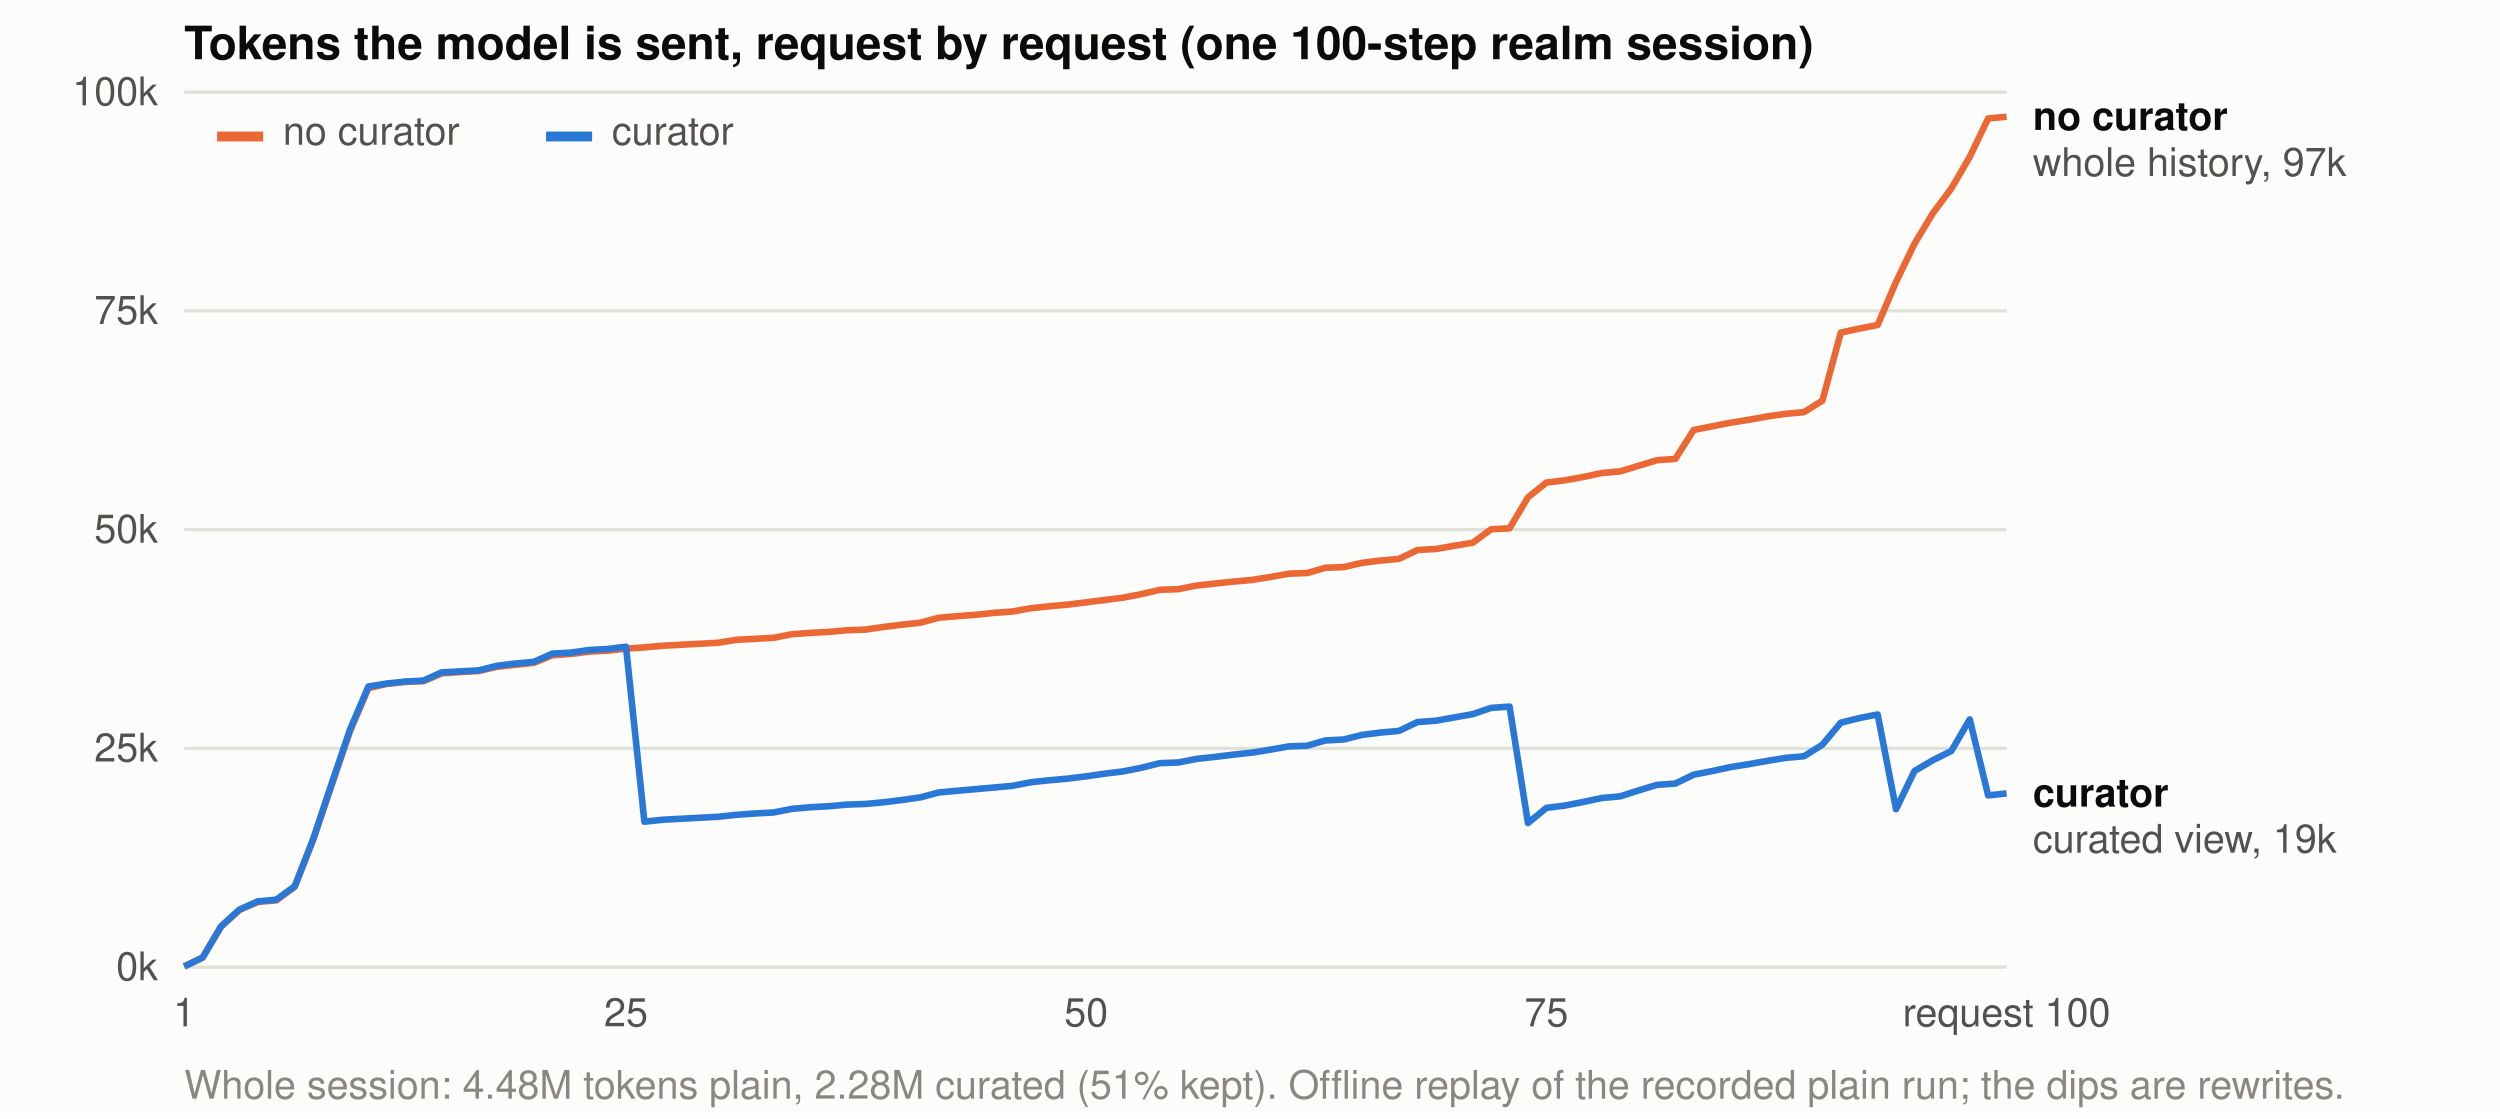
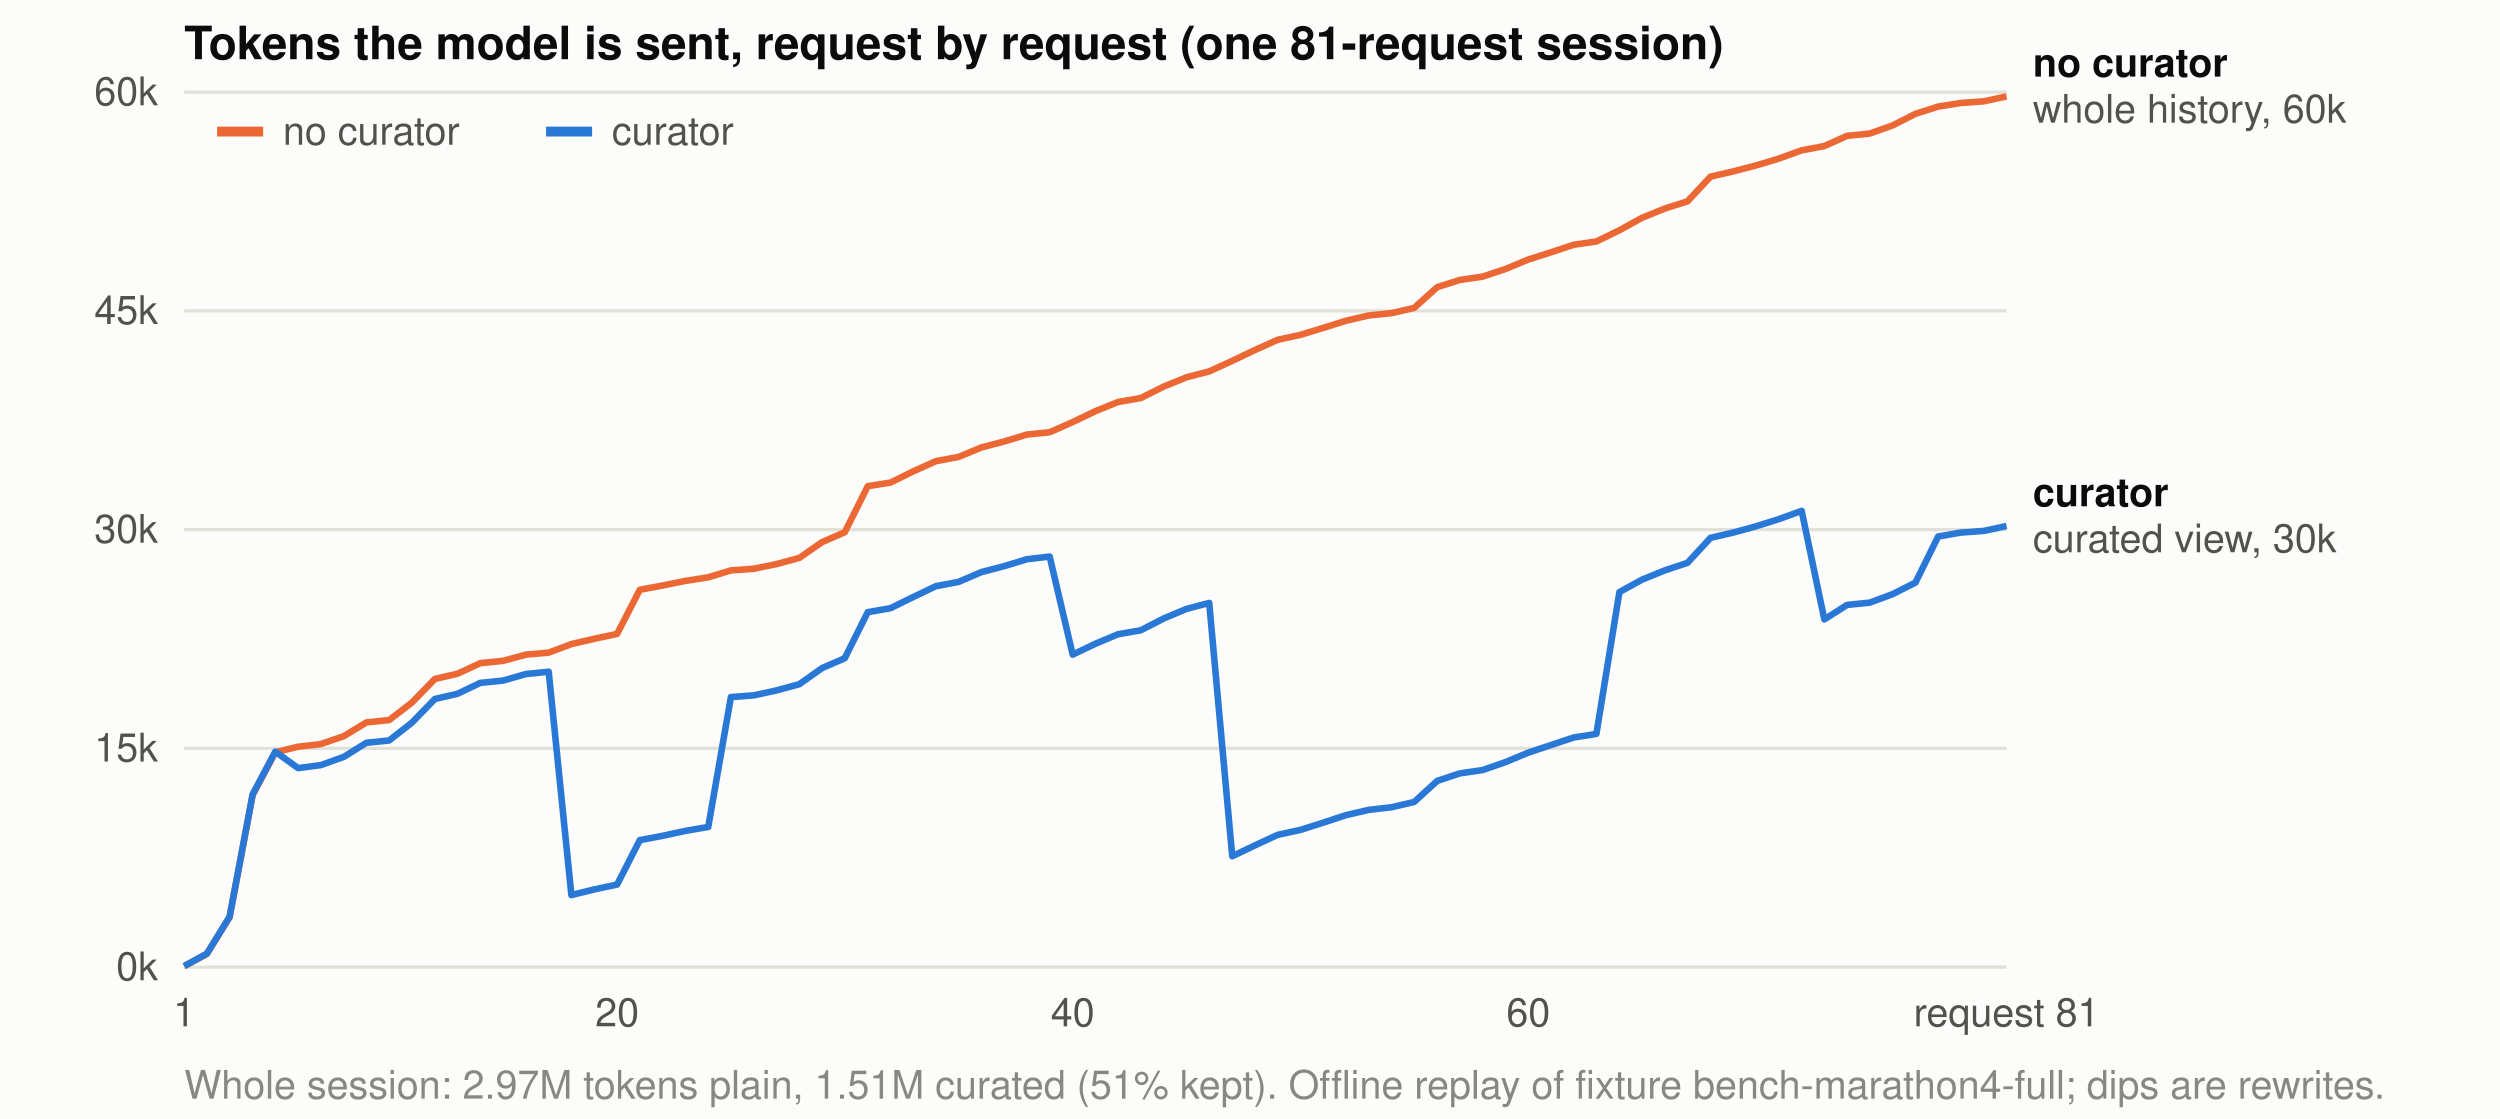
<svg xmlns="http://www.w3.org/2000/svg" width="760" height="340" viewBox="0 0 760 340" font-family="-apple-system, Segoe UI, Helvetica, Arial, sans-serif" font-size="12">
  <rect width="760" height="340" fill="#fcfcfb" />
-   <text x="56" y="18" fill="#0b0b0b" font-size="14" font-weight="600">Tokens the model is sent, request by request (one 100-step realm session)</text>
+   <text x="56" y="18" fill="#0b0b0b" font-size="14" font-weight="600">Tokens the model is sent, request by request (one 81-request session)</text>
  <line x1="56" y1="294.0" x2="610" y2="294.0" stroke="#e1e0d9" />
  <text x="48" y="298.0" fill="#52514e" text-anchor="end">0k</text>
  <line x1="56" y1="227.5" x2="610" y2="227.5" stroke="#e1e0d9" />
-   <text x="48" y="231.5" fill="#52514e" text-anchor="end">25k</text>
+   <text x="48" y="231.5" fill="#52514e" text-anchor="end">15k</text>
  <line x1="56" y1="161.0" x2="610" y2="161.0" stroke="#e1e0d9" />
-   <text x="48" y="165.0" fill="#52514e" text-anchor="end">50k</text>
+   <text x="48" y="165.0" fill="#52514e" text-anchor="end">30k</text>
  <line x1="56" y1="94.5" x2="610" y2="94.5" stroke="#e1e0d9" />
-   <text x="48" y="98.5" fill="#52514e" text-anchor="end">75k</text>
+   <text x="48" y="98.5" fill="#52514e" text-anchor="end">45k</text>
  <line x1="56" y1="28.0" x2="610" y2="28.0" stroke="#e1e0d9" />
-   <text x="48" y="32.0" fill="#52514e" text-anchor="end">100k</text>
-   <text x="330.2" y="312" fill="#52514e" text-anchor="middle">50</text>
-   <text x="610.0" y="312" fill="#52514e" text-anchor="middle">request 100</text>
-   <text x="190.3" y="312" fill="#52514e" text-anchor="middle">25</text>
+   <text x="48" y="32.0" fill="#52514e" text-anchor="end">60k</text>
  <text x="56.0" y="312" fill="#52514e" text-anchor="middle">1</text>
-   <text x="470.1" y="312" fill="#52514e" text-anchor="middle">75</text>
-   <path d="M56.0,293.8L61.6,291.1L67.2,281.7L72.8,276.6L78.4,274.2L84.0,273.7L89.6,269.6L95.2,255.3L100.8,238.8L106.4,222.3L112.0,209.2L117.6,207.9L123.2,207.3L128.7,207.1L134.3,204.7L139.9,204.3L145.5,204.0L151.1,202.7L156.7,202.1L162.3,201.5L167.9,199.2L173.5,198.8L179.1,198.1L184.7,197.8L190.3,197.2L195.9,196.8L201.5,196.3L207.1,196.0L212.7,195.7L218.3,195.4L223.9,194.5L229.5,194.2L235.1,193.9L240.7,192.8L246.3,192.4L251.9,192.1L257.5,191.6L263.1,191.4L268.6,190.6L274.2,189.9L279.8,189.3L285.4,187.8L291.0,187.3L296.6,186.9L302.2,186.3L307.8,185.9L313.4,184.9L319.0,184.3L324.6,183.8L330.2,183.1L335.8,182.4L341.4,181.7L347.0,180.6L352.6,179.3L358.2,179.1L363.8,178.0L369.4,177.4L375.0,176.8L380.6,176.3L386.2,175.4L391.8,174.4L397.4,174.2L402.9,172.6L408.5,172.4L414.1,171.1L419.7,170.4L425.3,169.9L430.9,167.2L436.5,166.9L442.1,165.9L447.7,165.0L453.3,160.9L458.9,160.6L464.5,151.2L470.1,146.7L475.7,146.0L481.3,145.0L486.9,143.8L492.5,143.3L498.1,141.6L503.7,139.9L509.3,139.5L514.9,130.7L520.5,129.6L526.1,128.5L531.7,127.6L537.3,126.6L542.8,125.8L548.4,125.3L554.0,121.8L559.6,101.1L565.2,99.9L570.8,98.8L576.4,85.7L582.0,74.1L587.6,64.8L593.2,57.3L598.8,47.7L604.4,36.0L610.0,35.5" fill="none" stroke="#eb6834" stroke-width="2" stroke-linejoin="round" />
-   <path d="M56.0,293.8L61.6,291.1L67.2,281.6L72.8,276.5L78.4,274.0L84.0,273.5L89.6,269.4L95.2,255.1L100.8,238.3L106.4,221.8L112.0,208.7L117.6,207.8L123.2,207.2L128.7,206.9L134.3,204.4L139.9,204.1L145.5,203.8L151.1,202.4L156.7,201.7L162.3,201.2L167.9,198.7L173.5,198.4L179.1,197.6L184.7,197.3L190.3,196.6L195.9,249.8L201.5,249.2L207.1,248.9L212.7,248.6L218.3,248.3L223.9,247.7L229.5,247.3L235.1,247.0L240.7,245.9L246.3,245.4L251.9,245.1L257.5,244.6L263.1,244.4L268.6,243.9L274.2,243.2L279.8,242.4L285.4,240.9L291.0,240.4L296.6,239.9L302.2,239.4L307.8,238.9L313.4,237.8L319.0,237.2L324.6,236.7L330.2,236.0L335.8,235.2L341.4,234.5L347.0,233.4L352.6,232.0L358.2,231.8L363.8,230.7L369.4,230.1L375.0,229.4L380.6,228.8L386.2,227.9L391.8,226.9L397.4,226.7L402.9,225.1L408.5,224.8L414.1,223.4L419.7,222.7L425.3,222.2L430.9,219.5L436.5,219.1L442.1,218.1L447.7,217.1L453.3,215.2L458.9,214.8L464.5,250.2L470.1,245.6L475.7,244.9L481.3,243.8L486.9,242.6L492.5,242.1L498.1,240.3L503.7,238.6L509.3,238.2L514.9,235.5L520.5,234.4L526.1,233.2L531.7,232.3L537.3,231.3L542.8,230.4L548.4,229.9L554.0,226.4L559.6,219.7L565.2,218.3L570.8,217.2L576.4,246.0L582.0,234.4L587.6,231.1L593.2,228.3L598.8,218.7L604.4,241.8L610.0,241.2" fill="none" stroke="#2a78d6" stroke-width="2" stroke-linejoin="round" />
-   <text x="618.0" y="39.5" fill="#0b0b0b" font-weight="600">no curator</text>
-   <text x="618.0" y="53.5" fill="#52514e">whole history, 97k</text>
-   <text x="618.0" y="245.2" fill="#0b0b0b" font-weight="600">curator</text>
-   <text x="618.0" y="259.2" fill="#52514e">curated view, 19k</text>
-   <rect x="66" y="40" width="14" height="3" fill="#eb6834" />
+   <text x="187.6" y="312" fill="#52514e" text-anchor="middle">20</text>
+   <text x="326.1" y="312" fill="#52514e" text-anchor="middle">40</text>
+   <text x="464.6" y="312" fill="#52514e" text-anchor="middle">60</text>
+   <text x="610.0" y="312" fill="#52514e" text-anchor="middle">request 81</text>
+   <polyline fill="none" stroke="#eb6834" stroke-width="2" stroke-linejoin="round" points="56.0,293.7 62.9,290.0 69.8,278.8 76.8,241.7 83.7,228.7 90.6,227.0 97.5,226.2 104.5,223.8 111.4,219.6 118.3,218.9 125.2,213.6 132.2,206.4 139.1,204.8 146.0,201.6 152.9,200.9 159.9,199.0 166.8,198.4 173.7,195.8 180.6,194.2 187.6,192.7 194.5,179.3 201.4,178.0 208.3,176.6 215.3,175.5 222.2,173.4 229.1,172.9 236.0,171.5 243.0,169.6 249.9,164.8 256.8,161.8 263.8,147.8 270.7,146.7 277.6,143.3 284.5,140.2 291.4,138.9 298.4,136.0 305.3,134.2 312.2,132.1 319.1,131.4 326.1,128.3 333.0,125.0 339.9,122.2 346.8,121.0 353.8,117.5 360.7,114.7 367.6,112.9 374.6,109.7 381.5,106.4 388.4,103.3 395.3,101.8 402.2,99.7 409.2,97.5 416.1,95.9 423.0,95.2 429.9,93.6 436.9,87.3 443.8,85.1 450.7,84.1 457.6,81.8 464.6,78.9 471.5,76.7 478.4,74.4 485.3,73.4 492.3,70.0 499.2,66.2 506.1,63.4 513.0,61.2 520.0,53.7 526.9,52.1 533.8,50.3 540.8,48.2 547.7,45.7 554.6,44.4 561.5,41.3 568.4,40.6 575.4,38.1 582.3,34.6 589.2,32.4 596.1,31.3 603.1,30.8 610.0,29.3 " />
+   <polyline fill="none" stroke="#2a78d6" stroke-width="2" stroke-linejoin="round" points="56.0,293.7 62.9,289.9 69.8,278.7 76.8,241.5 83.7,228.5 90.6,233.5 97.5,232.6 104.5,230.1 111.4,225.8 118.3,225.1 125.2,219.7 132.2,212.5 139.1,210.9 146.0,207.6 152.9,206.9 159.9,204.9 166.8,204.2 173.7,272.1 180.6,270.4 187.6,268.9 194.5,255.4 201.4,254.1 208.3,252.6 215.3,251.4 222.2,211.9 229.1,211.4 236.0,209.9 243.0,208.0 249.9,203.1 256.8,200.1 263.8,186.1 270.7,184.9 277.6,181.5 284.5,178.2 291.4,176.9 298.4,173.9 305.3,172.1 312.2,170.0 319.1,169.2 326.1,199.0 333.0,195.7 339.9,192.8 346.8,191.6 353.8,188.0 360.7,185.1 367.6,183.3 374.6,260.3 381.5,257.0 388.4,253.8 395.3,252.3 402.2,250.1 409.2,247.8 416.1,246.2 423.0,245.4 429.9,243.8 436.9,237.4 443.8,235.1 450.7,234.1 457.6,231.7 464.6,228.8 471.5,226.5 478.4,224.2 485.3,223.1 492.3,180.0 499.2,176.2 506.1,173.4 513.0,171.1 520.0,163.5 526.9,161.9 533.8,160.0 540.8,157.8 547.7,155.3 554.6,188.3 561.5,183.9 568.4,183.2 575.4,180.6 582.3,177.1 589.2,163.1 596.1,161.9 603.1,161.4 610.0,159.9 " />
+   <text x="618" y="23.3" fill="#0b0b0b" font-weight="600">no curator</text>
+   <text x="618" y="37.3" fill="#52514e">whole history, 60k</text>
+   <text x="618" y="153.9" fill="#0b0b0b" font-weight="600">curator</text>
+   <text x="618" y="167.9" fill="#52514e">curated view, 30k</text>
+   <line x1="66" y1="40" x2="80" y2="40" stroke="#eb6834" stroke-width="3" />
  <text x="86" y="44" fill="#52514e">no curator</text>
-   <rect x="166" y="40" width="14" height="3" fill="#2a78d6" />
+   <line x1="166" y1="40" x2="180" y2="40" stroke="#2a78d6" stroke-width="3" />
  <text x="186" y="44" fill="#52514e">curator</text>
-   <text x="56" y="334" fill="#898781">Whole session: 4.48M tokens plain, 2.28M curated (51% kept). Offline replay of the recorded plain run; the dips are rewrites.</text>
+   <text x="56" y="334" fill="#898781">Whole session: 2.97M tokens plain, 1.51M curated (51% kept). Offline replay of fixture bench-marathon4-full; dips are rewrites.</text>
</svg>
